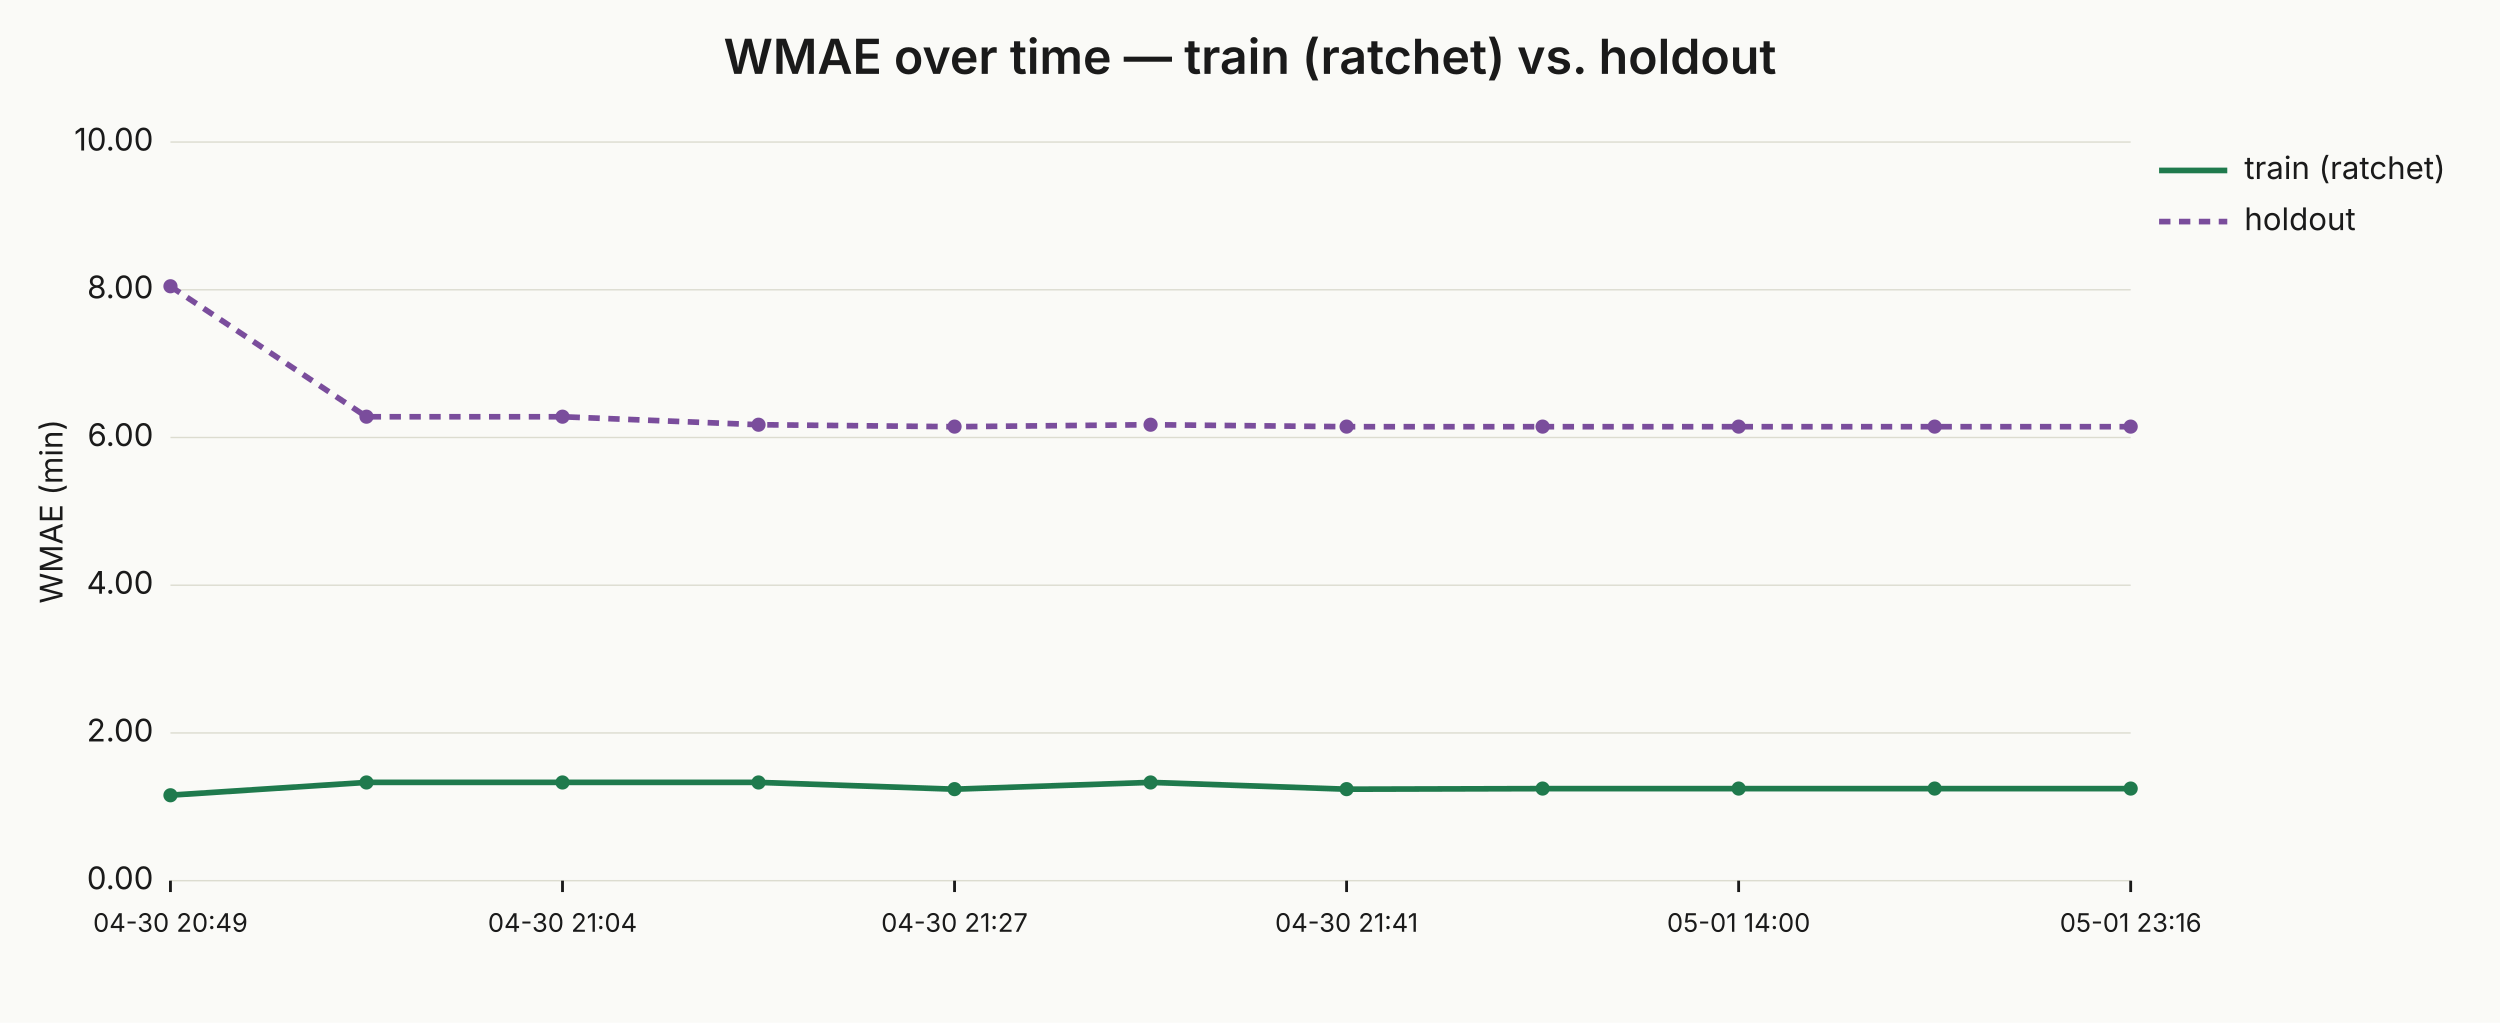
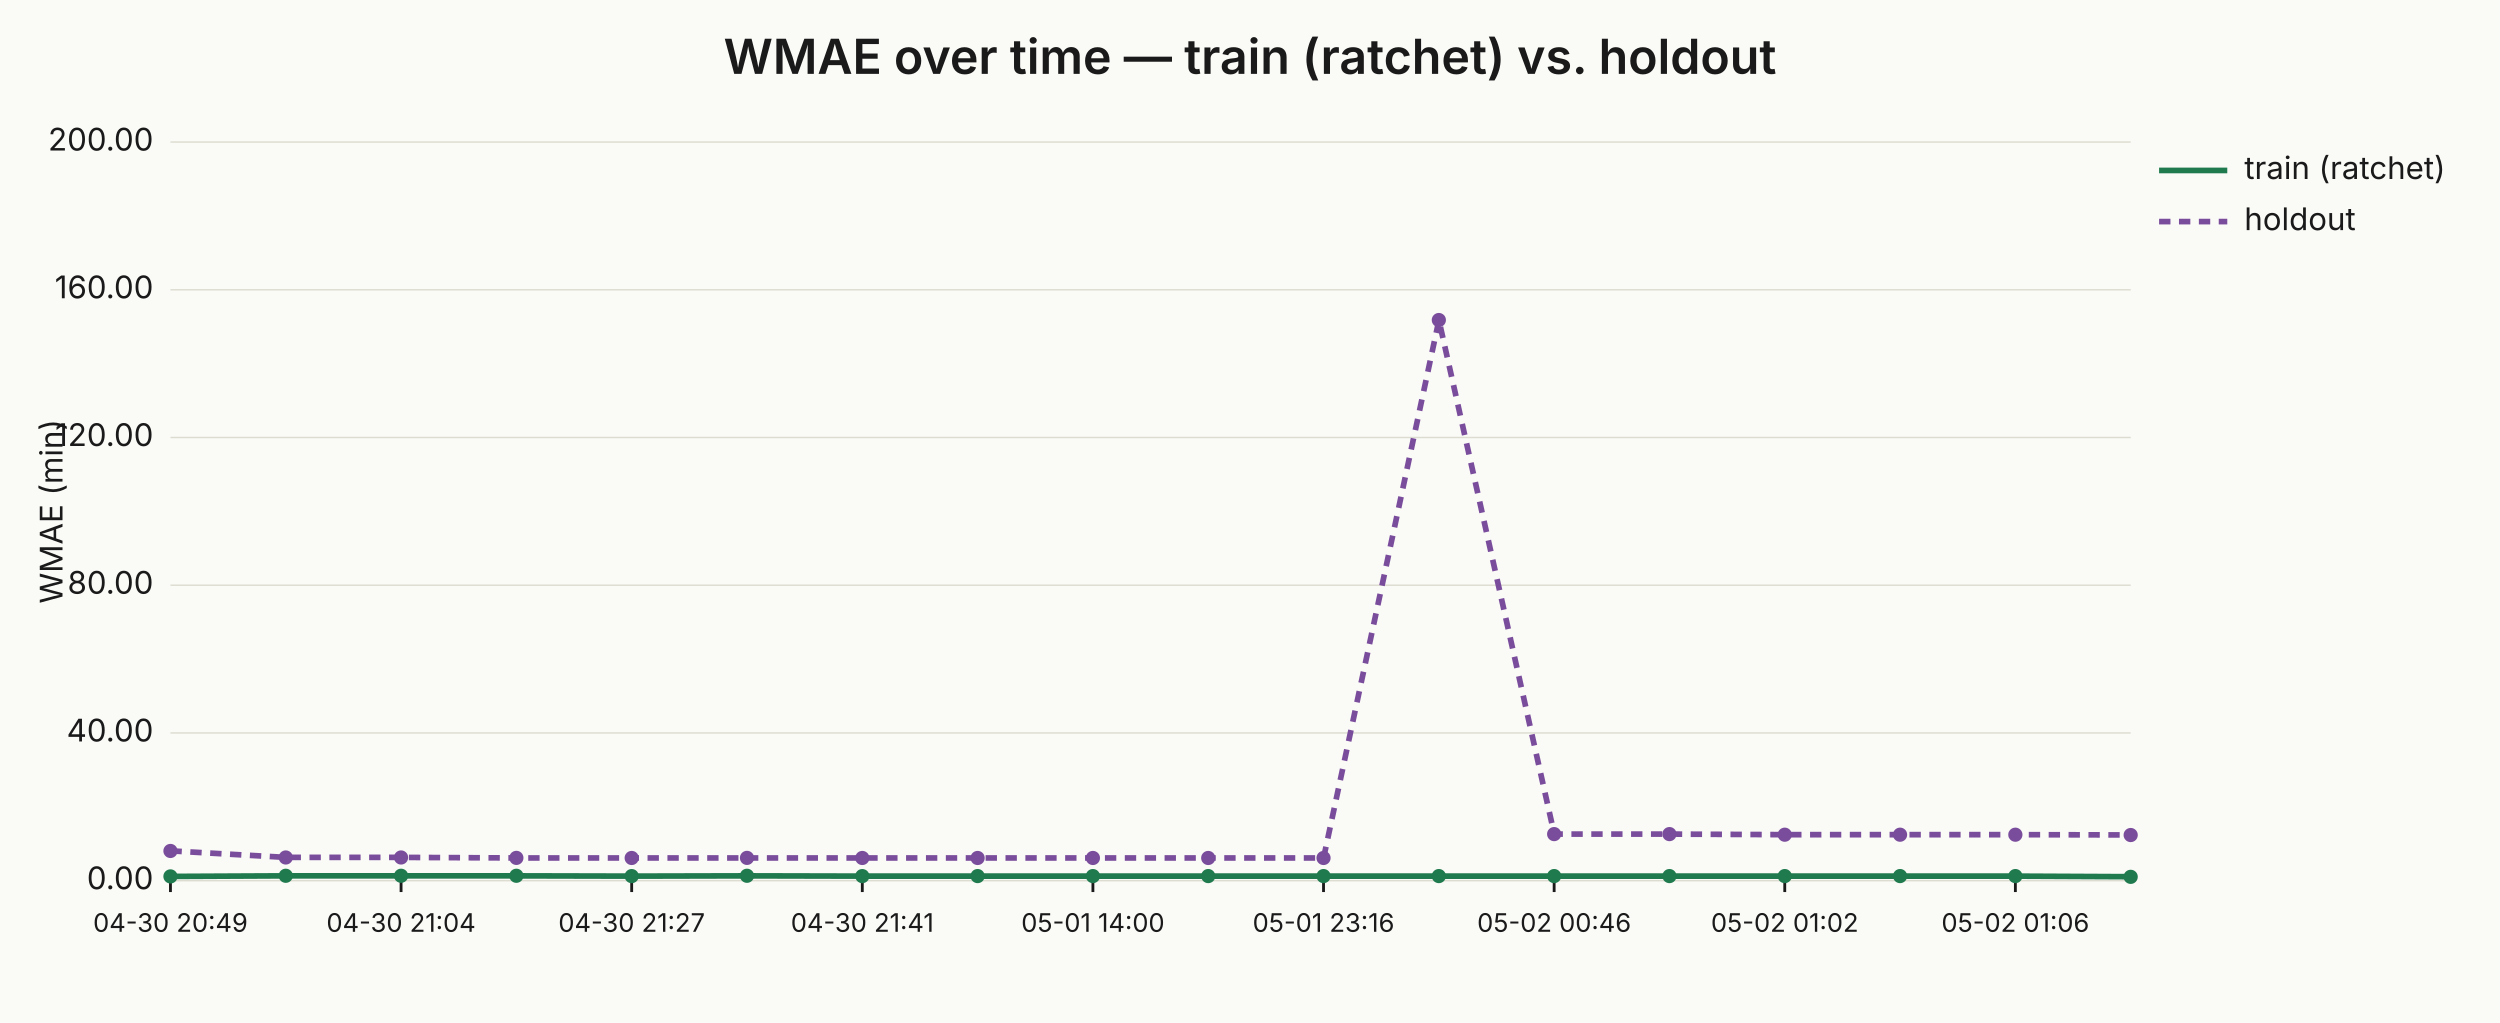
<svg xmlns="http://www.w3.org/2000/svg" viewBox="0 0 880 360" width="880" height="360" font-family="-apple-system, BlinkMacSystemFont, 'Segoe UI', system-ui, sans-serif" font-size="11">
  <rect width="880" height="360" fill="#fafaf7" />
  <text x="440" y="26" text-anchor="middle" fill="#1a1a1a" font-size="17" font-weight="600">WMAE over time — train (ratchet) vs. holdout</text>
  <line x1="60" y1="310" x2="750" y2="310" stroke="#dcdcd0" stroke-width="0.5" />
  <text x="54" y="313" text-anchor="end" fill="#1a1a1a">0.00</text>
  <line x1="60" y1="258" x2="750" y2="258" stroke="#dcdcd0" stroke-width="0.5" />
-   <text x="54" y="261" text-anchor="end" fill="#1a1a1a">2.00</text>
+   <text x="54" y="261" text-anchor="end" fill="#1a1a1a">40.00</text>
  <line x1="60" y1="206" x2="750" y2="206" stroke="#dcdcd0" stroke-width="0.5" />
-   <text x="54" y="209" text-anchor="end" fill="#1a1a1a">4.00</text>
+   <text x="54" y="209" text-anchor="end" fill="#1a1a1a">80.00</text>
  <line x1="60" y1="154" x2="750" y2="154" stroke="#dcdcd0" stroke-width="0.5" />
-   <text x="54" y="157" text-anchor="end" fill="#1a1a1a">6.00</text>
+   <text x="54" y="157" text-anchor="end" fill="#1a1a1a">120.00</text>
  <line x1="60" y1="102" x2="750" y2="102" stroke="#dcdcd0" stroke-width="0.5" />
-   <text x="54" y="105" text-anchor="end" fill="#1a1a1a">8.00</text>
+   <text x="54" y="105" text-anchor="end" fill="#1a1a1a">160.00</text>
  <line x1="60" y1="50" x2="750" y2="50" stroke="#dcdcd0" stroke-width="0.5" />
-   <text x="54" y="53" text-anchor="end" fill="#1a1a1a">10.00</text>
+   <text x="54" y="53" text-anchor="end" fill="#1a1a1a">200.00</text>
  <line x1="60" y1="310" x2="60" y2="314" stroke="#1a1a1a" />
  <text x="60" y="328" text-anchor="middle" fill="#1a1a1a" font-size="9">04-30 20:49</text>
-   <line x1="198" y1="310" x2="198" y2="314" stroke="#1a1a1a" />
-   <text x="198" y="328" text-anchor="middle" fill="#1a1a1a" font-size="9">04-30 21:04</text>
-   <line x1="336" y1="310" x2="336" y2="314" stroke="#1a1a1a" />
-   <text x="336" y="328" text-anchor="middle" fill="#1a1a1a" font-size="9">04-30 21:27</text>
-   <line x1="474" y1="310" x2="474" y2="314" stroke="#1a1a1a" />
-   <text x="474" y="328" text-anchor="middle" fill="#1a1a1a" font-size="9">04-30 21:41</text>
-   <line x1="612" y1="310" x2="612" y2="314" stroke="#1a1a1a" />
-   <text x="612" y="328" text-anchor="middle" fill="#1a1a1a" font-size="9">05-01 14:00</text>
-   <line x1="750" y1="310" x2="750" y2="314" stroke="#1a1a1a" />
-   <text x="750" y="328" text-anchor="middle" fill="#1a1a1a" font-size="9">05-01 23:16</text>
+   <line x1="141.176" y1="310" x2="141.176" y2="314" stroke="#1a1a1a" />
+   <text x="141.176" y="328" text-anchor="middle" fill="#1a1a1a" font-size="9">04-30 21:04</text>
+   <line x1="222.353" y1="310" x2="222.353" y2="314" stroke="#1a1a1a" />
+   <text x="222.353" y="328" text-anchor="middle" fill="#1a1a1a" font-size="9">04-30 21:27</text>
+   <line x1="303.529" y1="310" x2="303.529" y2="314" stroke="#1a1a1a" />
+   <text x="303.529" y="328" text-anchor="middle" fill="#1a1a1a" font-size="9">04-30 21:41</text>
+   <line x1="384.706" y1="310" x2="384.706" y2="314" stroke="#1a1a1a" />
+   <text x="384.706" y="328" text-anchor="middle" fill="#1a1a1a" font-size="9">05-01 14:00</text>
+   <line x1="465.882" y1="310" x2="465.882" y2="314" stroke="#1a1a1a" />
+   <text x="465.882" y="328" text-anchor="middle" fill="#1a1a1a" font-size="9">05-01 23:16</text>
+   <line x1="547.059" y1="310" x2="547.059" y2="314" stroke="#1a1a1a" />
+   <text x="547.059" y="328" text-anchor="middle" fill="#1a1a1a" font-size="9">05-02 00:46</text>
+   <line x1="628.235" y1="310" x2="628.235" y2="314" stroke="#1a1a1a" />
+   <text x="628.235" y="328" text-anchor="middle" fill="#1a1a1a" font-size="9">05-02 01:02</text>
+   <line x1="709.412" y1="310" x2="709.412" y2="314" stroke="#1a1a1a" />
+   <text x="709.412" y="328" text-anchor="middle" fill="#1a1a1a" font-size="9">05-02 01:06</text>
  <text x="22" y="180" transform="rotate(-90 22 180)" text-anchor="middle" fill="#1a1a1a">WMAE (min)</text>
-   <path d="M60.0,279.9 L129.0,275.4 L198.0,275.4 L267.0,275.4 L336.0,277.8 L405.0,275.4 L474.0,277.8 L543.0,277.6 L612.0,277.6 L681.0,277.6 L750.0,277.6" fill="none" stroke="#1f7a4d" stroke-width="2" />
-   <circle cx="60" cy="279.933" r="2.5" fill="#1f7a4d" />
-   <circle cx="129" cy="275.429" r="2.5" fill="#1f7a4d" />
-   <circle cx="198" cy="275.429" r="2.5" fill="#1f7a4d" />
-   <circle cx="267" cy="275.429" r="2.5" fill="#1f7a4d" />
-   <circle cx="336" cy="277.774" r="2.5" fill="#1f7a4d" />
-   <circle cx="405" cy="275.429" r="2.5" fill="#1f7a4d" />
-   <circle cx="474" cy="277.774" r="2.5" fill="#1f7a4d" />
-   <circle cx="543" cy="277.573" r="2.5" fill="#1f7a4d" />
-   <circle cx="612" cy="277.573" r="2.5" fill="#1f7a4d" />
-   <circle cx="681" cy="277.573" r="2.5" fill="#1f7a4d" />
-   <circle cx="750" cy="277.573" r="2.5" fill="#1f7a4d" />
-   <path d="M60.0,100.8 L129.0,146.7 L198.0,146.7 L267.0,149.5 L336.0,150.2 L405.0,149.5 L474.0,150.2 L543.0,150.2 L612.0,150.2 L681.0,150.2 L750.0,150.2" fill="none" stroke="#7a4d9c" stroke-width="2" stroke-dasharray="4,3" />
-   <circle cx="60" cy="100.764" r="2.5" fill="#7a4d9c" />
-   <circle cx="129" cy="146.674" r="2.5" fill="#7a4d9c" />
-   <circle cx="198" cy="146.674" r="2.5" fill="#7a4d9c" />
-   <circle cx="267" cy="149.504" r="2.5" fill="#7a4d9c" />
-   <circle cx="336" cy="150.165" r="2.5" fill="#7a4d9c" />
-   <circle cx="405" cy="149.504" r="2.5" fill="#7a4d9c" />
-   <circle cx="474" cy="150.165" r="2.5" fill="#7a4d9c" />
-   <circle cx="543" cy="150.165" r="2.5" fill="#7a4d9c" />
-   <circle cx="612" cy="150.165" r="2.5" fill="#7a4d9c" />
-   <circle cx="681" cy="150.165" r="2.5" fill="#7a4d9c" />
-   <circle cx="750" cy="150.165" r="2.5" fill="#7a4d9c" />
+   <path d="M60.0,308.5 L100.6,308.3 L141.2,308.3 L181.8,308.3 L222.4,308.4 L262.9,308.3 L303.5,308.4 L344.1,308.4 L384.7,308.4 L425.3,308.4 L465.9,308.4 L506.5,308.4 L547.1,308.4 L587.6,308.4 L628.2,308.4 L668.8,308.4 L709.4,308.4 L750.0,308.6" fill="none" stroke="#1f7a4d" stroke-width="2" />
+   <circle cx="60" cy="308.497" r="2.5" fill="#1f7a4d" />
+   <circle cx="100.588" cy="308.271" r="2.5" fill="#1f7a4d" />
+   <circle cx="141.176" cy="308.271" r="2.5" fill="#1f7a4d" />
+   <circle cx="181.765" cy="308.271" r="2.5" fill="#1f7a4d" />
+   <circle cx="222.353" cy="308.389" r="2.5" fill="#1f7a4d" />
+   <circle cx="262.941" cy="308.271" r="2.5" fill="#1f7a4d" />
+   <circle cx="303.529" cy="308.389" r="2.5" fill="#1f7a4d" />
+   <circle cx="344.118" cy="308.379" r="2.5" fill="#1f7a4d" />
+   <circle cx="384.706" cy="308.379" r="2.5" fill="#1f7a4d" />
+   <circle cx="425.294" cy="308.379" r="2.5" fill="#1f7a4d" />
+   <circle cx="465.882" cy="308.379" r="2.5" fill="#1f7a4d" />
+   <circle cx="506.471" cy="308.379" r="2.5" fill="#1f7a4d" />
+   <circle cx="547.059" cy="308.379" r="2.5" fill="#1f7a4d" />
+   <circle cx="587.647" cy="308.379" r="2.5" fill="#1f7a4d" />
+   <circle cx="628.235" cy="308.379" r="2.5" fill="#1f7a4d" />
+   <circle cx="668.824" cy="308.379" r="2.5" fill="#1f7a4d" />
+   <circle cx="709.412" cy="308.379" r="2.5" fill="#1f7a4d" />
+   <circle cx="750" cy="308.649" r="2.5" fill="#1f7a4d" />
+   <path d="M60.0,299.5 L100.6,301.8 L141.2,301.8 L181.8,302.0 L222.4,302.0 L262.9,302.0 L303.5,302.0 L344.1,302.0 L384.7,302.0 L425.3,302.0 L465.9,302.0 L506.5,112.7 L547.1,293.6 L587.6,293.6 L628.2,293.8 L668.8,293.8 L709.4,293.8 L750.0,293.9" fill="none" stroke="#7a4d9c" stroke-width="2" stroke-dasharray="4,3" />
+   <circle cx="60" cy="299.538" r="2.5" fill="#7a4d9c" />
+   <circle cx="100.588" cy="301.834" r="2.5" fill="#7a4d9c" />
+   <circle cx="141.176" cy="301.834" r="2.5" fill="#7a4d9c" />
+   <circle cx="181.765" cy="301.975" r="2.5" fill="#7a4d9c" />
+   <circle cx="222.353" cy="302.008" r="2.5" fill="#7a4d9c" />
+   <circle cx="262.941" cy="301.975" r="2.5" fill="#7a4d9c" />
+   <circle cx="303.529" cy="302.008" r="2.5" fill="#7a4d9c" />
+   <circle cx="344.118" cy="302.008" r="2.5" fill="#7a4d9c" />
+   <circle cx="384.706" cy="302.008" r="2.5" fill="#7a4d9c" />
+   <circle cx="425.294" cy="302.008" r="2.5" fill="#7a4d9c" />
+   <circle cx="465.882" cy="302.008" r="2.5" fill="#7a4d9c" />
+   <circle cx="506.471" cy="112.652" r="2.5" fill="#7a4d9c" />
+   <circle cx="547.059" cy="293.603" r="2.5" fill="#7a4d9c" />
+   <circle cx="587.647" cy="293.603" r="2.5" fill="#7a4d9c" />
+   <circle cx="628.235" cy="293.814" r="2.5" fill="#7a4d9c" />
+   <circle cx="668.824" cy="293.814" r="2.5" fill="#7a4d9c" />
+   <circle cx="709.412" cy="293.814" r="2.5" fill="#7a4d9c" />
+   <circle cx="750" cy="293.932" r="2.5" fill="#7a4d9c" />
  <line x1="760" y1="60" x2="784" y2="60" stroke="#1f7a4d" stroke-width="2" />
  <text x="790" y="63" fill="#1a1a1a">train (ratchet)</text>
  <line x1="760" y1="78" x2="784" y2="78" stroke="#7a4d9c" stroke-width="2" stroke-dasharray="4,3" />
  <text x="790" y="81" fill="#1a1a1a">holdout</text>
</svg>
